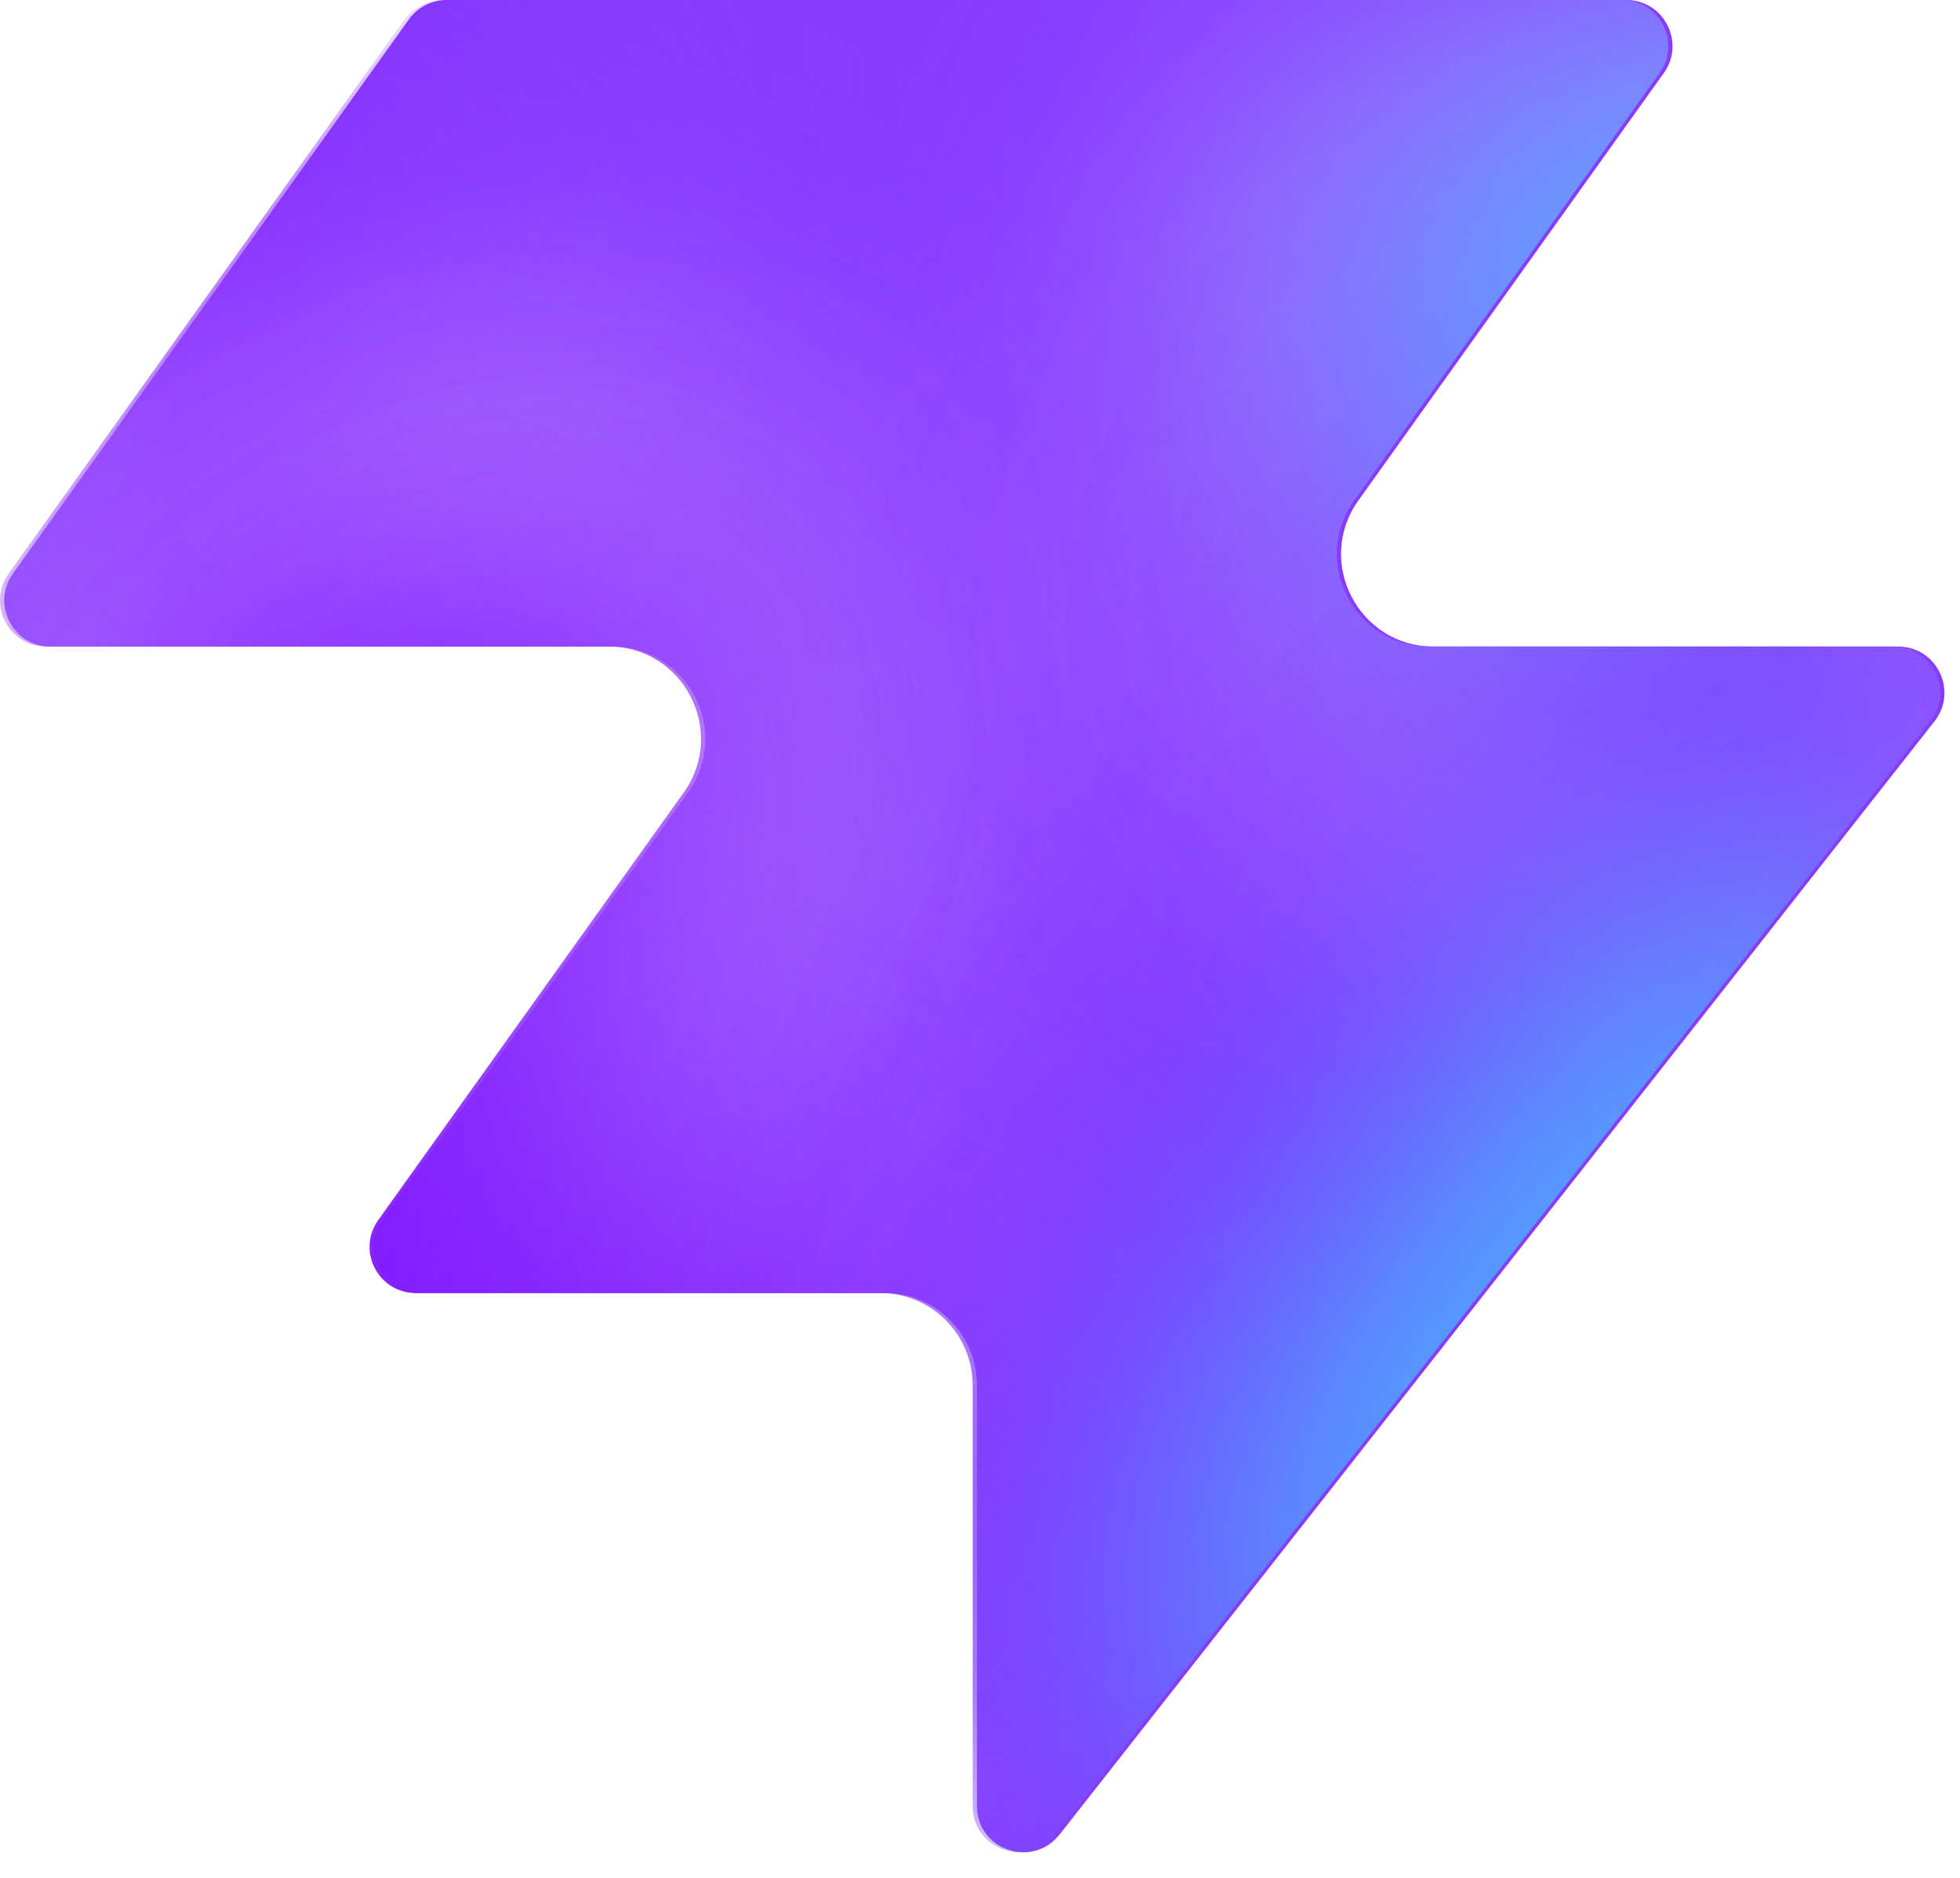
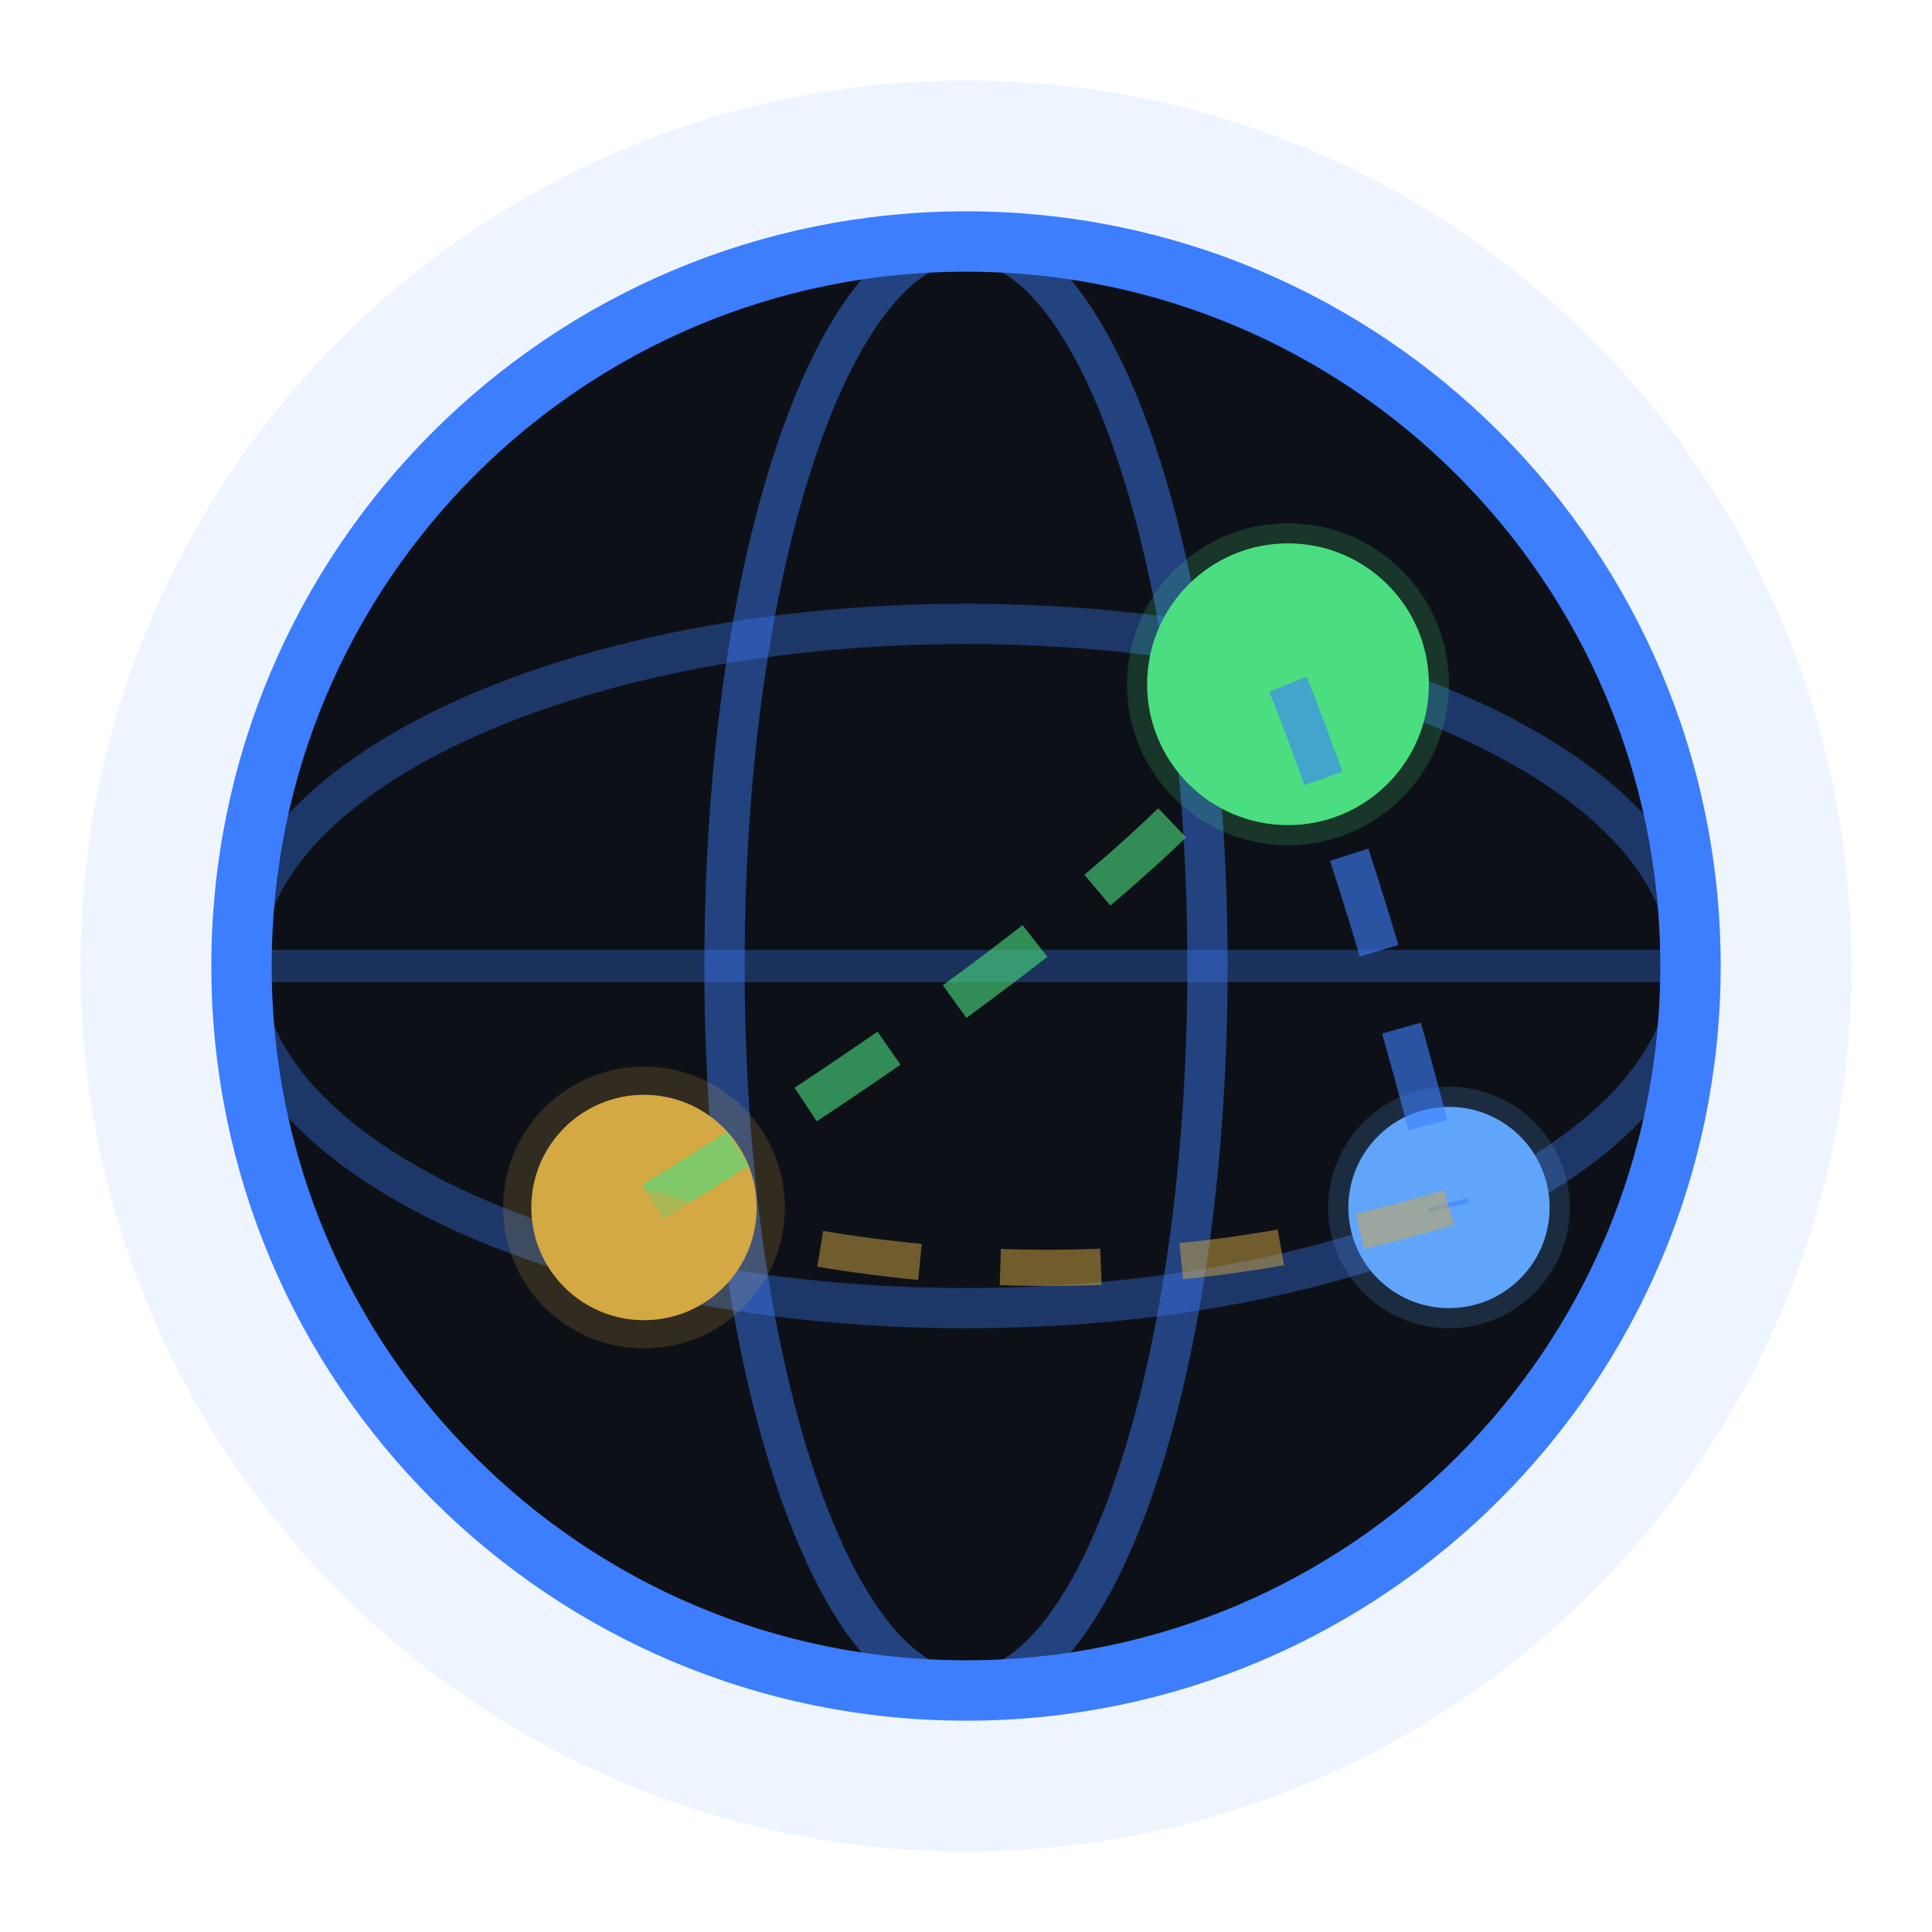
- <svg xmlns="http://www.w3.org/2000/svg" width="48" height="46" fill="none" viewBox="0 0 48 46">
-   <path fill="#863bff" d="M25.946 44.938c-.664.845-2.021.375-2.021-.698V33.937a2.26 2.26 0 0 0-2.262-2.262H10.287c-.92 0-1.456-1.04-.92-1.788l7.48-10.471c1.07-1.497 0-3.578-1.842-3.578H1.237c-.92 0-1.456-1.04-.92-1.788L10.013.474c.214-.297.556-.474.92-.474h28.894c.92 0 1.456 1.04.92 1.788l-7.48 10.471c-1.07 1.498 0 3.579 1.842 3.579h11.377c.943 0 1.473 1.088.89 1.83L25.947 44.94z" style="fill:#863bff;fill:color(display-p3 .525 .23 1);fill-opacity:1" />
-   <mask id="a" width="48" height="46" x="0" y="0" maskUnits="userSpaceOnUse" style="mask-type:alpha">
-     <path fill="#000" d="M25.842 44.938c-.664.844-2.021.375-2.021-.698V33.937a2.26 2.26 0 0 0-2.262-2.262H10.183c-.92 0-1.456-1.04-.92-1.788l7.48-10.471c1.07-1.498 0-3.579-1.842-3.579H1.133c-.92 0-1.456-1.04-.92-1.787L9.91.473c.214-.297.556-.474.92-.474h28.894c.92 0 1.456 1.04.92 1.788l-7.48 10.471c-1.07 1.498 0 3.578 1.842 3.578h11.377c.943 0 1.473 1.088.89 1.832L25.843 44.94z" style="fill:#000;fill-opacity:1" />
-   </mask>
-   <g mask="url(#a)">
-     <g filter="url(#b)">
-       <ellipse cx="5.508" cy="14.704" fill="#ede6ff" rx="5.508" ry="14.704" style="fill:#ede6ff;fill:color(display-p3 .927 .903 1);fill-opacity:1" transform="matrix(.00324 1 1 -.00324 -4.47 31.516)" />
-     </g>
-     <g filter="url(#c)">
-       <ellipse cx="10.399" cy="29.851" fill="#ede6ff" rx="10.399" ry="29.851" style="fill:#ede6ff;fill:color(display-p3 .927 .903 1);fill-opacity:1" transform="matrix(.00324 1 1 -.00324 -39.328 7.883)" />
-     </g>
-     <g filter="url(#d)">
-       <ellipse cx="5.508" cy="30.487" fill="#7e14ff" rx="5.508" ry="30.487" style="fill:#7e14ff;fill:color(display-p3 .492 .077 1);fill-opacity:1" transform="rotate(89.814 -25.913 -14.639)scale(1 -1)" />
-     </g>
-     <g filter="url(#e)">
-       <ellipse cx="5.508" cy="30.599" fill="#7e14ff" rx="5.508" ry="30.599" style="fill:#7e14ff;fill:color(display-p3 .492 .077 1);fill-opacity:1" transform="rotate(89.814 -32.644 -3.334)scale(1 -1)" />
-     </g>
-     <g filter="url(#f)">
-       <ellipse cx="5.508" cy="30.599" fill="#7e14ff" rx="5.508" ry="30.599" style="fill:#7e14ff;fill:color(display-p3 .492 .077 1);fill-opacity:1" transform="matrix(.00324 1 1 -.00324 -34.34 30.47)" />
-     </g>
-     <g filter="url(#g)">
-       <ellipse cx="14.072" cy="22.078" fill="#ede6ff" rx="14.072" ry="22.078" style="fill:#ede6ff;fill:color(display-p3 .927 .903 1);fill-opacity:1" transform="rotate(93.35 24.506 48.493)scale(-1 1)" />
-     </g>
-     <g filter="url(#h)">
-       <ellipse cx="3.47" cy="21.501" fill="#7e14ff" rx="3.47" ry="21.501" style="fill:#7e14ff;fill:color(display-p3 .492 .077 1);fill-opacity:1" transform="rotate(89.009 28.708 47.59)scale(-1 1)" />
-     </g>
-     <g filter="url(#i)">
-       <ellipse cx="3.47" cy="21.501" fill="#7e14ff" rx="3.47" ry="21.501" style="fill:#7e14ff;fill:color(display-p3 .492 .077 1);fill-opacity:1" transform="rotate(89.009 28.708 47.59)scale(-1 1)" />
-     </g>
-     <g filter="url(#j)">
-       <ellipse cx=".387" cy="8.972" fill="#7e14ff" rx="4.407" ry="29.108" style="fill:#7e14ff;fill:color(display-p3 .492 .077 1);fill-opacity:1" transform="rotate(39.51 .387 8.972)" />
-     </g>
-     <g filter="url(#k)">
-       <ellipse cx="47.523" cy="-6.092" fill="#7e14ff" rx="4.407" ry="29.108" style="fill:#7e14ff;fill:color(display-p3 .492 .077 1);fill-opacity:1" transform="rotate(37.892 47.523 -6.092)" />
-     </g>
-     <g filter="url(#l)">
-       <ellipse cx="41.412" cy="6.333" fill="#47bfff" rx="5.971" ry="9.665" style="fill:#47bfff;fill:color(display-p3 .28 .748 1);fill-opacity:1" transform="rotate(37.892 41.412 6.333)" />
-     </g>
-     <g filter="url(#m)">
-       <ellipse cx="-1.879" cy="38.332" fill="#7e14ff" rx="4.407" ry="29.108" style="fill:#7e14ff;fill:color(display-p3 .492 .077 1);fill-opacity:1" transform="rotate(37.892 -1.88 38.332)" />
-     </g>
-     <g filter="url(#n)">
-       <ellipse cx="-1.879" cy="38.332" fill="#7e14ff" rx="4.407" ry="29.108" style="fill:#7e14ff;fill:color(display-p3 .492 .077 1);fill-opacity:1" transform="rotate(37.892 -1.88 38.332)" />
-     </g>
-     <g filter="url(#o)">
-       <ellipse cx="35.651" cy="29.907" fill="#7e14ff" rx="4.407" ry="29.108" style="fill:#7e14ff;fill:color(display-p3 .492 .077 1);fill-opacity:1" transform="rotate(37.892 35.651 29.907)" />
-     </g>
-     <g filter="url(#p)">
-       <ellipse cx="38.418" cy="32.4" fill="#47bfff" rx="5.971" ry="15.297" style="fill:#47bfff;fill:color(display-p3 .28 .748 1);fill-opacity:1" transform="rotate(37.892 38.418 32.4)" />
-     </g>
-   </g>
-   <defs>
-     <filter id="b" width="60.045" height="41.654" x="-19.77" y="16.149" color-interpolation-filters="sRGB" filterUnits="userSpaceOnUse">
-       <feFlood flood-opacity="0" result="BackgroundImageFix" />
-       <feBlend in="SourceGraphic" in2="BackgroundImageFix" result="shape" />
-       <feGaussianBlur result="effect1_foregroundBlur_2002_17158" stdDeviation="7.659" />
-     </filter>
-     <filter id="c" width="90.34" height="51.437" x="-54.613" y="-7.533" color-interpolation-filters="sRGB" filterUnits="userSpaceOnUse">
-       <feFlood flood-opacity="0" result="BackgroundImageFix" />
-       <feBlend in="SourceGraphic" in2="BackgroundImageFix" result="shape" />
-       <feGaussianBlur result="effect1_foregroundBlur_2002_17158" stdDeviation="7.659" />
-     </filter>
-     <filter id="d" width="79.355" height="29.4" x="-49.64" y="2.03" color-interpolation-filters="sRGB" filterUnits="userSpaceOnUse">
-       <feFlood flood-opacity="0" result="BackgroundImageFix" />
-       <feBlend in="SourceGraphic" in2="BackgroundImageFix" result="shape" />
-       <feGaussianBlur result="effect1_foregroundBlur_2002_17158" stdDeviation="4.596" />
-     </filter>
-     <filter id="e" width="79.579" height="29.4" x="-45.045" y="20.029" color-interpolation-filters="sRGB" filterUnits="userSpaceOnUse">
-       <feFlood flood-opacity="0" result="BackgroundImageFix" />
-       <feBlend in="SourceGraphic" in2="BackgroundImageFix" result="shape" />
-       <feGaussianBlur result="effect1_foregroundBlur_2002_17158" stdDeviation="4.596" />
-     </filter>
-     <filter id="f" width="79.579" height="29.4" x="-43.513" y="21.178" color-interpolation-filters="sRGB" filterUnits="userSpaceOnUse">
-       <feFlood flood-opacity="0" result="BackgroundImageFix" />
-       <feBlend in="SourceGraphic" in2="BackgroundImageFix" result="shape" />
-       <feGaussianBlur result="effect1_foregroundBlur_2002_17158" stdDeviation="4.596" />
-     </filter>
-     <filter id="g" width="74.749" height="58.852" x="15.756" y="-17.901" color-interpolation-filters="sRGB" filterUnits="userSpaceOnUse">
-       <feFlood flood-opacity="0" result="BackgroundImageFix" />
-       <feBlend in="SourceGraphic" in2="BackgroundImageFix" result="shape" />
-       <feGaussianBlur result="effect1_foregroundBlur_2002_17158" stdDeviation="7.659" />
-     </filter>
-     <filter id="h" width="61.377" height="25.362" x="23.548" y="2.284" color-interpolation-filters="sRGB" filterUnits="userSpaceOnUse">
-       <feFlood flood-opacity="0" result="BackgroundImageFix" />
-       <feBlend in="SourceGraphic" in2="BackgroundImageFix" result="shape" />
-       <feGaussianBlur result="effect1_foregroundBlur_2002_17158" stdDeviation="4.596" />
-     </filter>
-     <filter id="i" width="61.377" height="25.362" x="23.548" y="2.284" color-interpolation-filters="sRGB" filterUnits="userSpaceOnUse">
-       <feFlood flood-opacity="0" result="BackgroundImageFix" />
-       <feBlend in="SourceGraphic" in2="BackgroundImageFix" result="shape" />
-       <feGaussianBlur result="effect1_foregroundBlur_2002_17158" stdDeviation="4.596" />
-     </filter>
-     <filter id="j" width="56.045" height="63.649" x="-27.636" y="-22.853" color-interpolation-filters="sRGB" filterUnits="userSpaceOnUse">
-       <feFlood flood-opacity="0" result="BackgroundImageFix" />
-       <feBlend in="SourceGraphic" in2="BackgroundImageFix" result="shape" />
-       <feGaussianBlur result="effect1_foregroundBlur_2002_17158" stdDeviation="4.596" />
-     </filter>
-     <filter id="k" width="54.814" height="64.646" x="20.116" y="-38.415" color-interpolation-filters="sRGB" filterUnits="userSpaceOnUse">
-       <feFlood flood-opacity="0" result="BackgroundImageFix" />
-       <feBlend in="SourceGraphic" in2="BackgroundImageFix" result="shape" />
-       <feGaussianBlur result="effect1_foregroundBlur_2002_17158" stdDeviation="4.596" />
-     </filter>
-     <filter id="l" width="33.541" height="35.313" x="24.641" y="-11.323" color-interpolation-filters="sRGB" filterUnits="userSpaceOnUse">
-       <feFlood flood-opacity="0" result="BackgroundImageFix" />
-       <feBlend in="SourceGraphic" in2="BackgroundImageFix" result="shape" />
-       <feGaussianBlur result="effect1_foregroundBlur_2002_17158" stdDeviation="4.596" />
-     </filter>
-     <filter id="m" width="54.814" height="64.646" x="-29.286" y="6.009" color-interpolation-filters="sRGB" filterUnits="userSpaceOnUse">
-       <feFlood flood-opacity="0" result="BackgroundImageFix" />
-       <feBlend in="SourceGraphic" in2="BackgroundImageFix" result="shape" />
-       <feGaussianBlur result="effect1_foregroundBlur_2002_17158" stdDeviation="4.596" />
-     </filter>
-     <filter id="n" width="54.814" height="64.646" x="-29.286" y="6.009" color-interpolation-filters="sRGB" filterUnits="userSpaceOnUse">
-       <feFlood flood-opacity="0" result="BackgroundImageFix" />
-       <feBlend in="SourceGraphic" in2="BackgroundImageFix" result="shape" />
-       <feGaussianBlur result="effect1_foregroundBlur_2002_17158" stdDeviation="4.596" />
-     </filter>
-     <filter id="o" width="54.814" height="64.646" x="8.244" y="-2.416" color-interpolation-filters="sRGB" filterUnits="userSpaceOnUse">
-       <feFlood flood-opacity="0" result="BackgroundImageFix" />
-       <feBlend in="SourceGraphic" in2="BackgroundImageFix" result="shape" />
-       <feGaussianBlur result="effect1_foregroundBlur_2002_17158" stdDeviation="4.596" />
-     </filter>
-     <filter id="p" width="39.409" height="43.623" x="18.713" y="10.588" color-interpolation-filters="sRGB" filterUnits="userSpaceOnUse">
-       <feFlood flood-opacity="0" result="BackgroundImageFix" />
-       <feBlend in="SourceGraphic" in2="BackgroundImageFix" result="shape" />
-       <feGaussianBlur result="effect1_foregroundBlur_2002_17158" stdDeviation="4.596" />
-     </filter>
-   </defs>
+ <svg xmlns="http://www.w3.org/2000/svg" viewBox="0 0 48 48" fill="none">
+   <circle cx="24" cy="24" r="22" fill="rgba(61,126,255,0.08)" />
+   <circle cx="24" cy="24" r="18" stroke="#3D7EFF" stroke-width="1.5" fill="#0D1117" />
+   <ellipse cx="24" cy="24" rx="18" ry="8.5" stroke="#3D7EFF" stroke-width="1" opacity="0.35" />
+   <ellipse cx="24" cy="24" rx="6" ry="18" stroke="#3D7EFF" stroke-width="1" opacity="0.45" />
+   <line x1="6.5" y1="24" x2="41.5" y2="24" stroke="#3D7EFF" stroke-width="0.8" opacity="0.3" />
+   <circle cx="32" cy="17" r="4" fill="#4ade80" opacity="0.18" />
+   <circle cx="32" cy="17" r="3.5" fill="#4ade80" />
+   <circle cx="16" cy="30" r="3.5" fill="#d4a843" opacity="0.18" />
+   <circle cx="16" cy="30" r="2.8" fill="#d4a843" />
+   <circle cx="36" cy="30" r="3" fill="#60a5fa" opacity="0.18" />
+   <circle cx="36" cy="30" r="2.5" fill="#60a5fa" />
+   <path d="M32 17 Q29 22 16 30" stroke="#4ade80" stroke-width="1" opacity="0.6" stroke-dasharray="2.5 2" fill="none" />
+   <path d="M32 17 Q34 22 36 30" stroke="#3D7EFF" stroke-width="1" opacity="0.6" stroke-dasharray="2.5 2" fill="none" />
+   <path d="M16 30 Q26 33 36 30" stroke="#d4a843" stroke-width="0.9" opacity="0.5" stroke-dasharray="2.5 2" fill="none" />
</svg>
